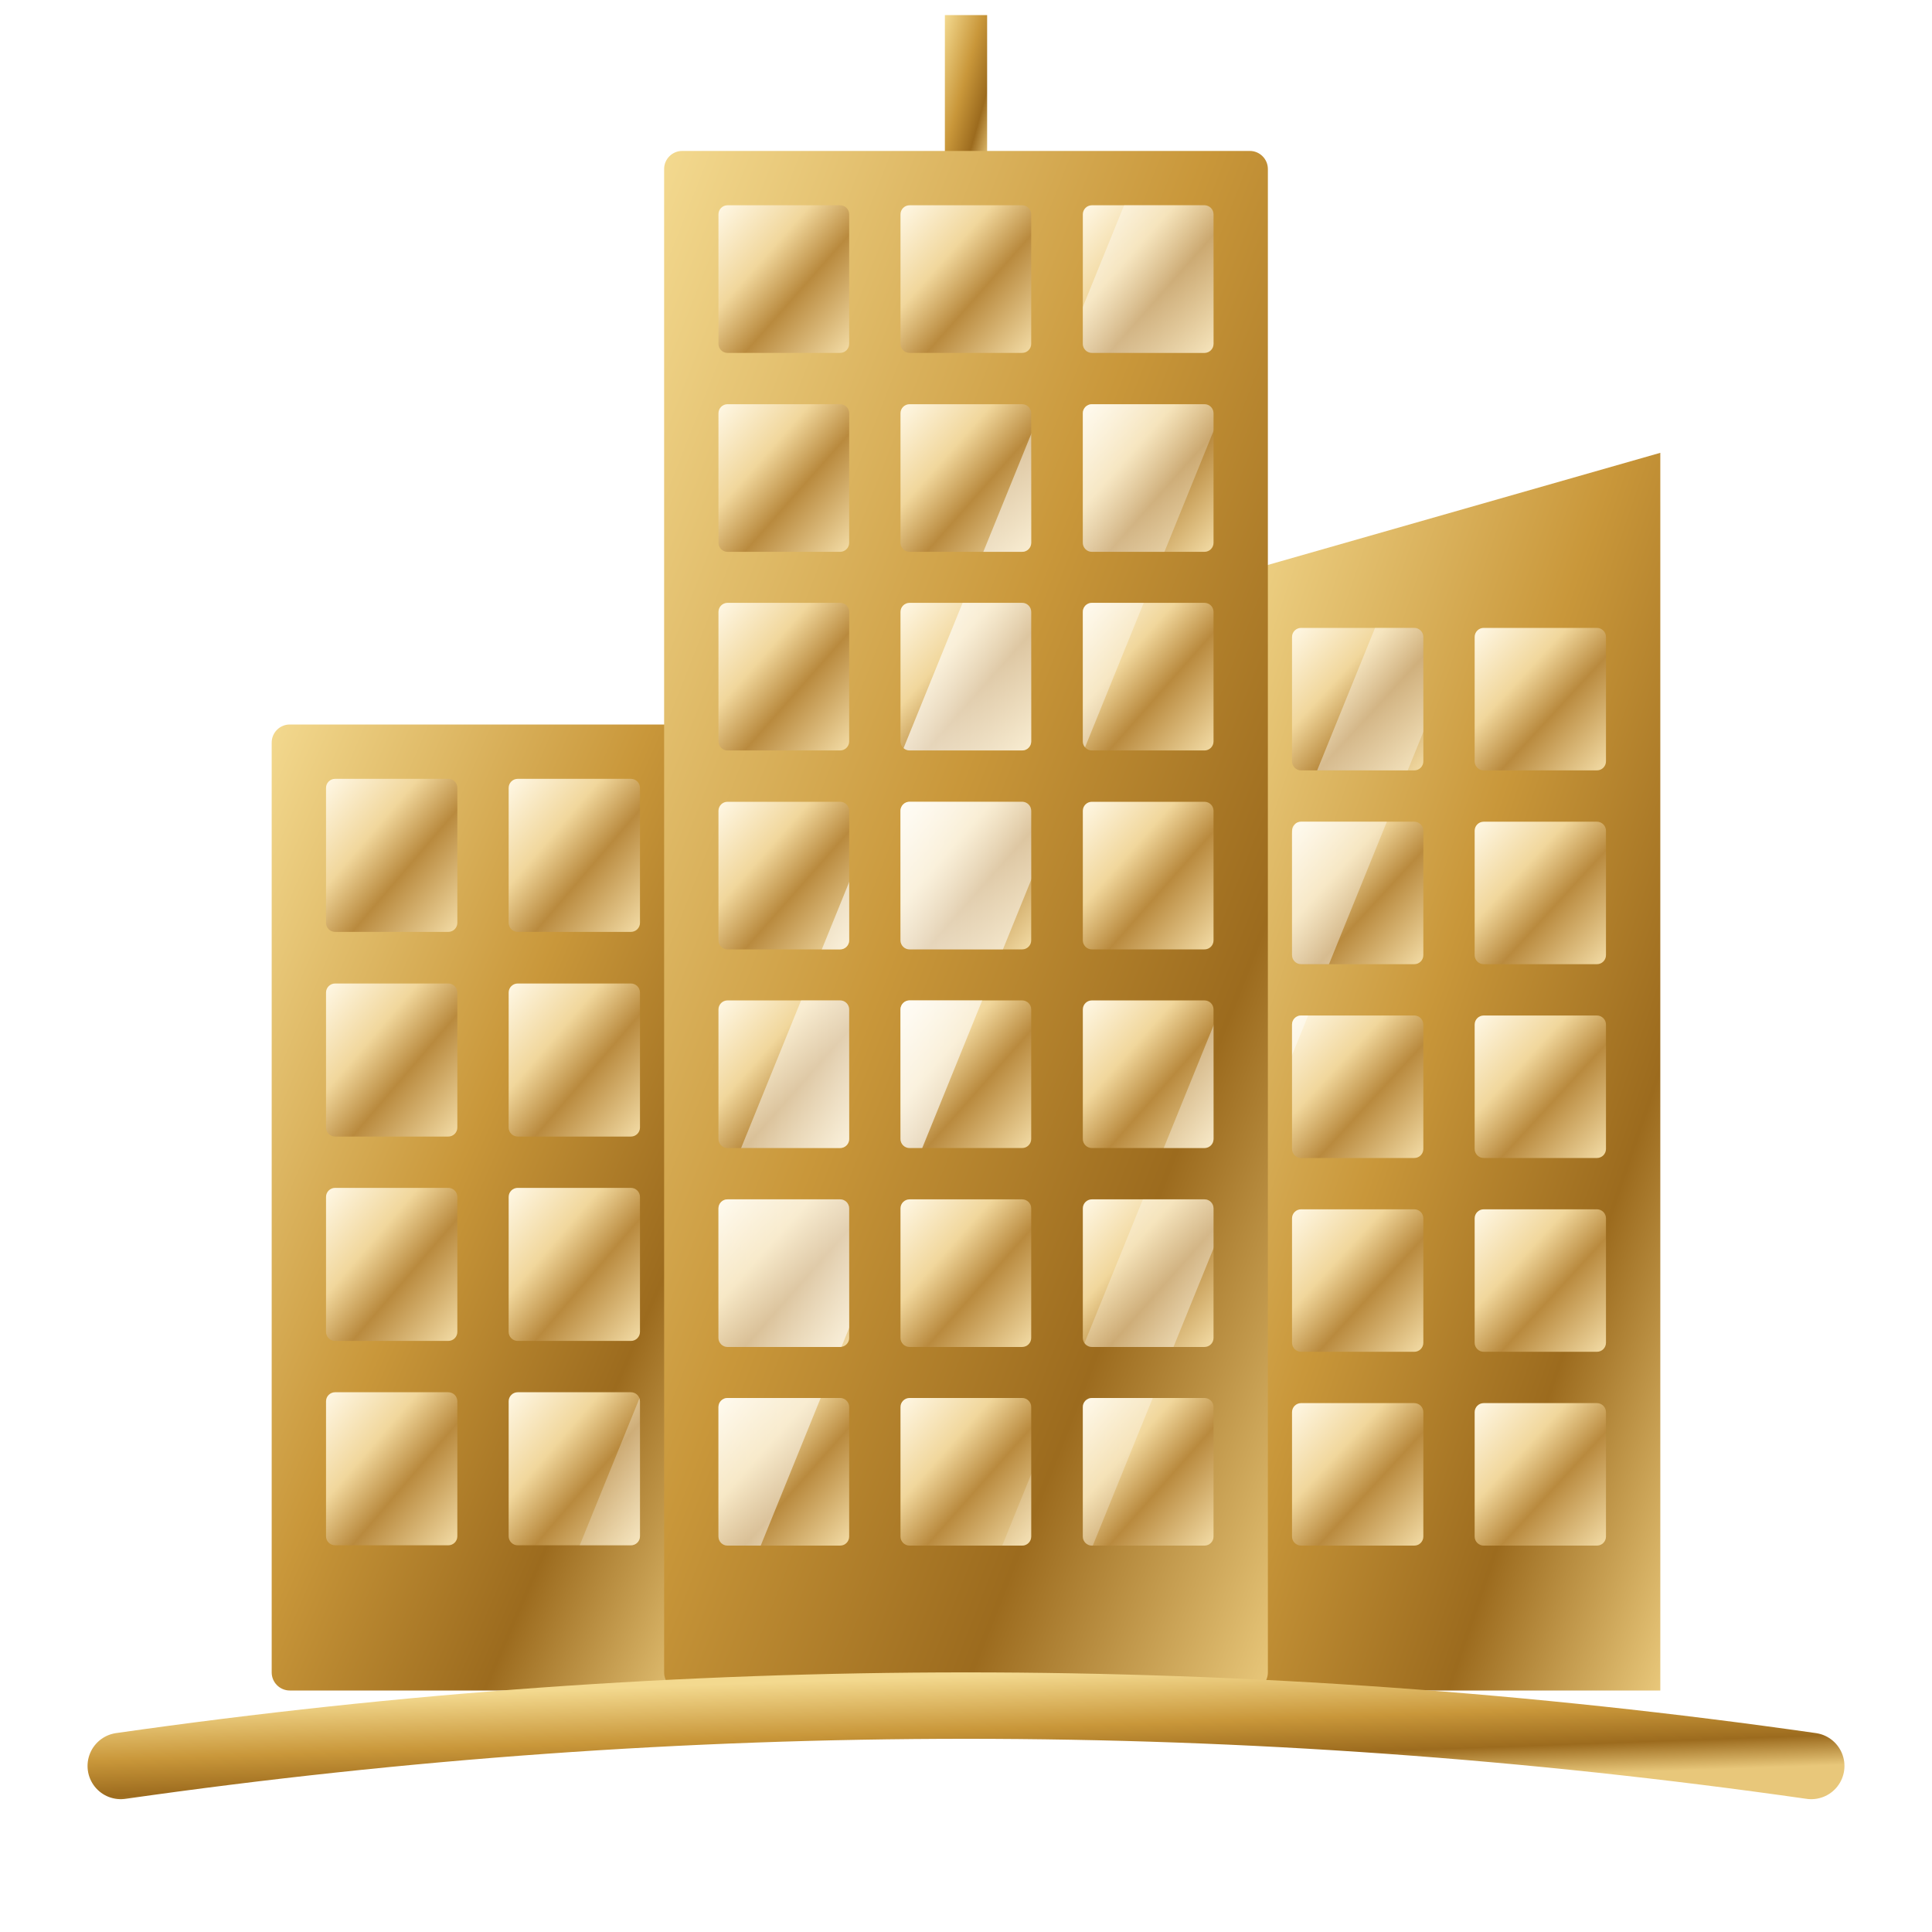
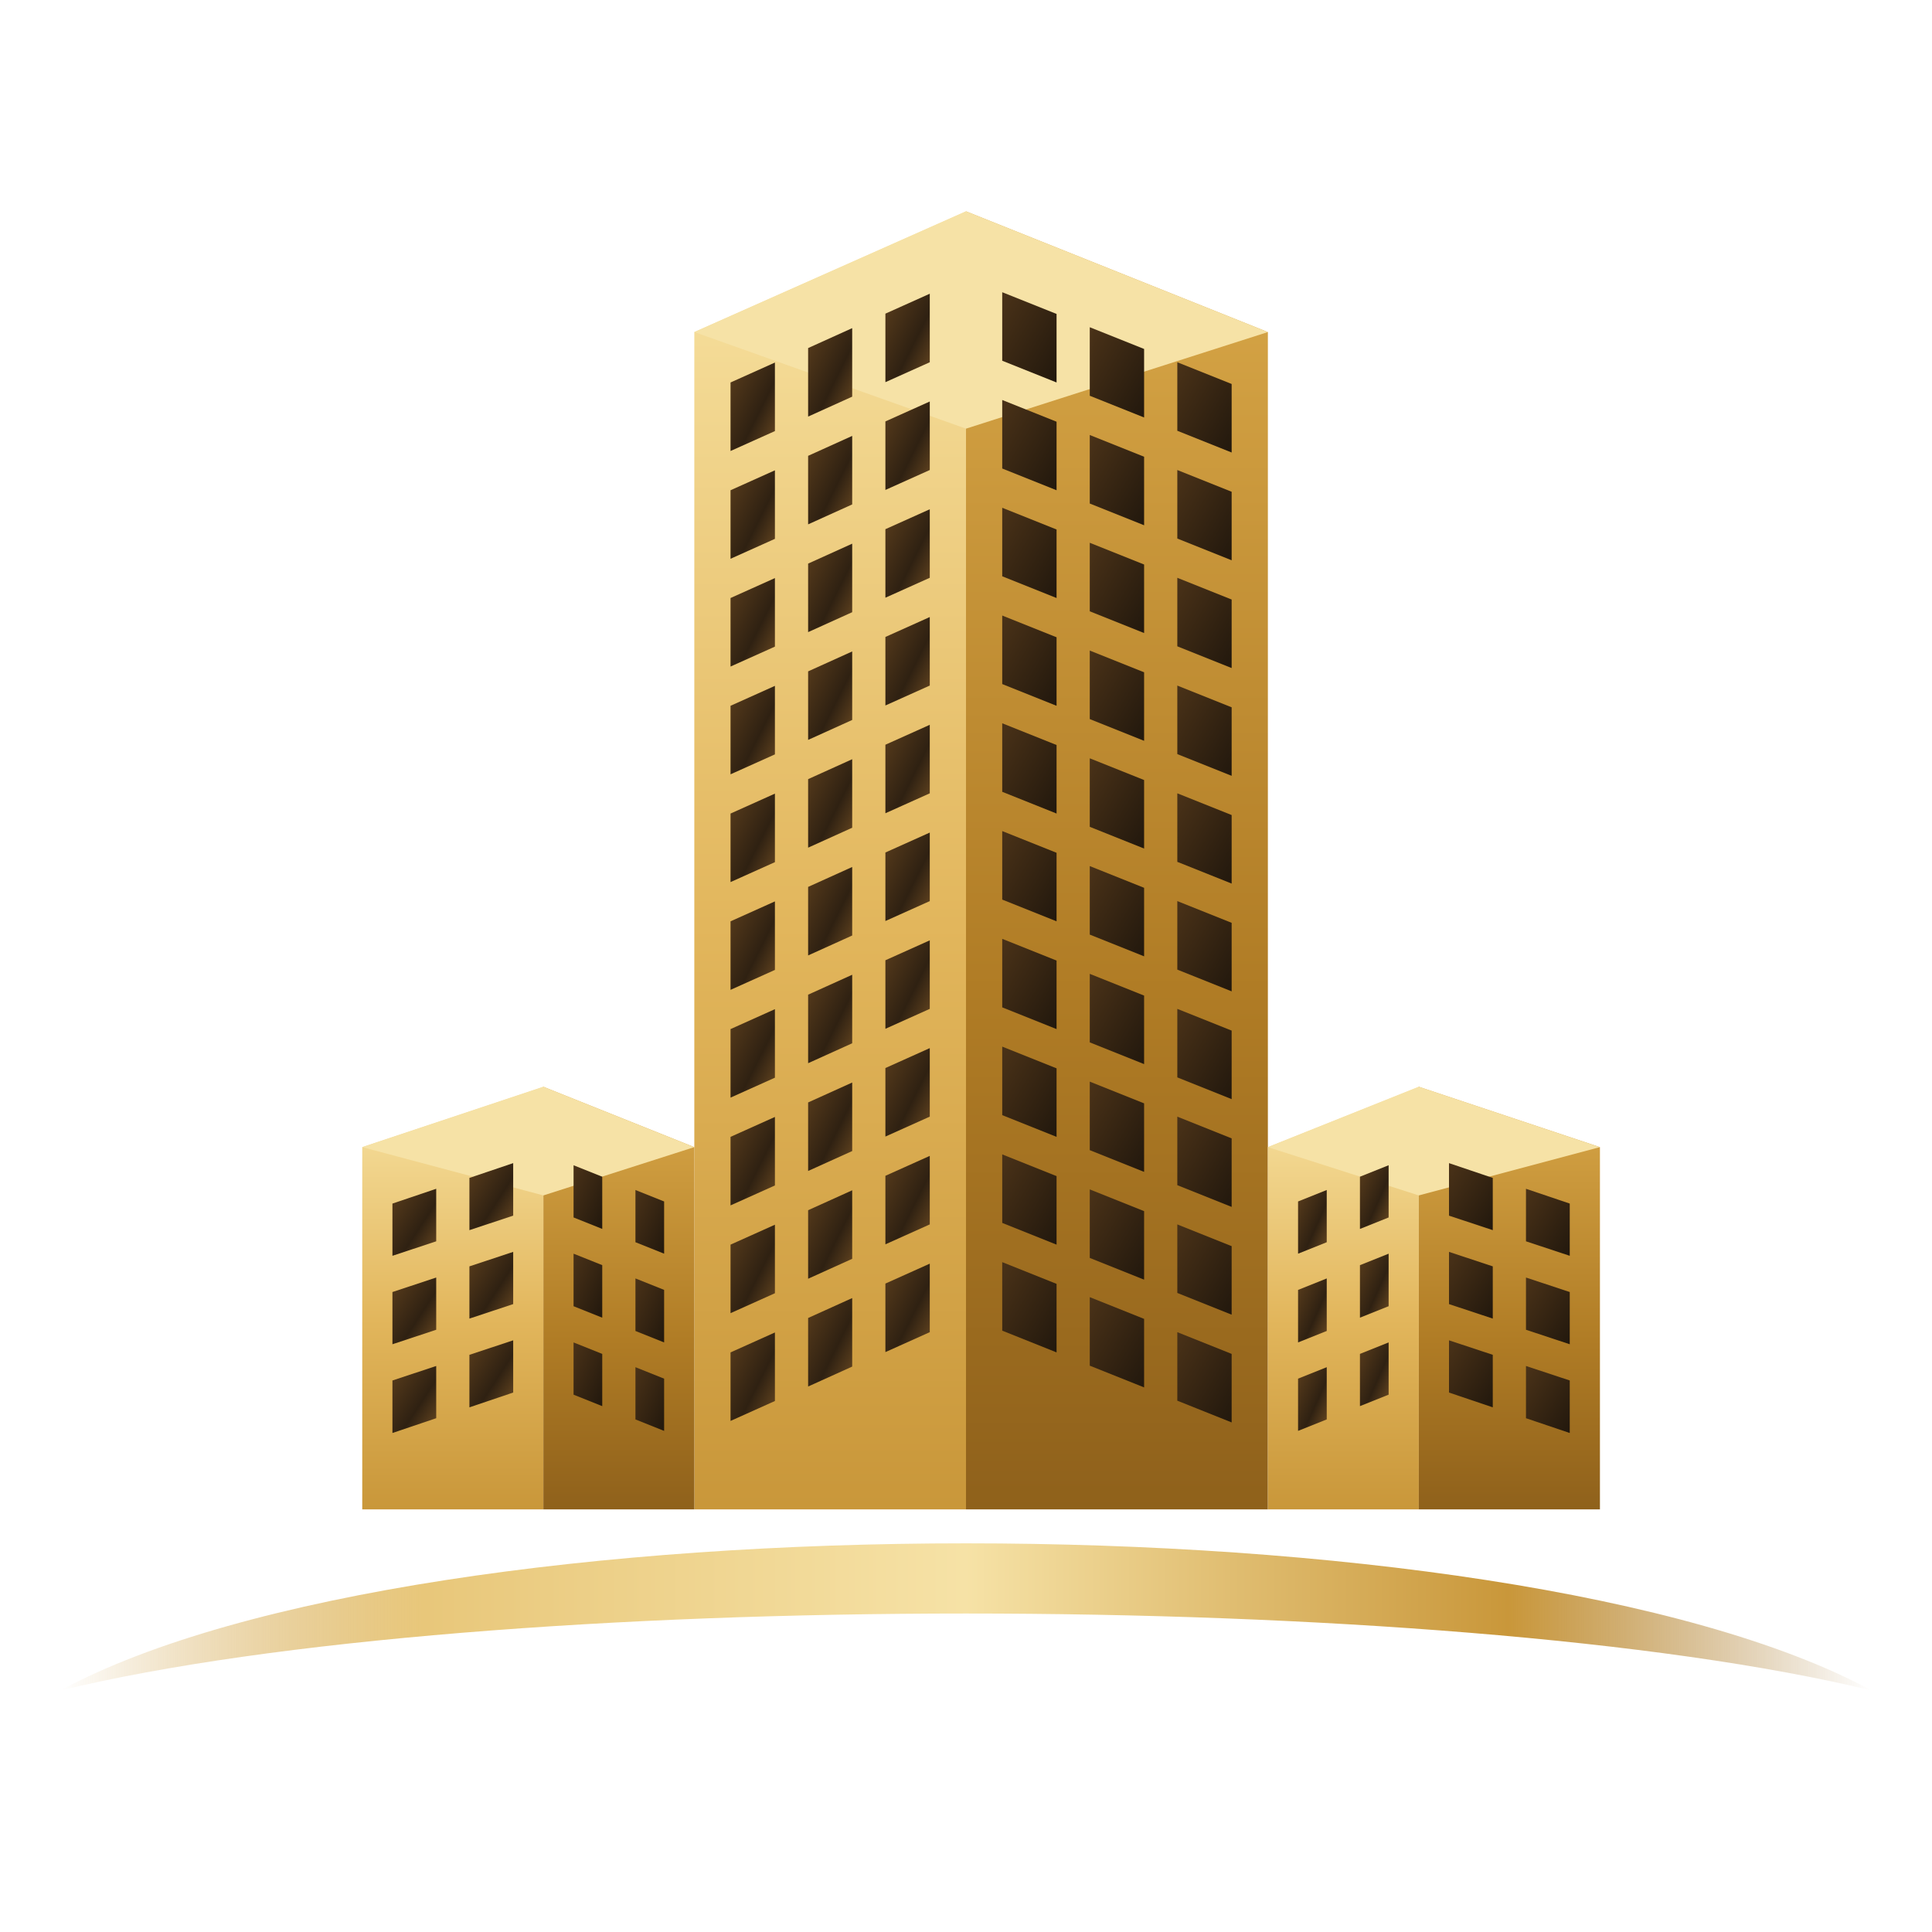
<svg xmlns="http://www.w3.org/2000/svg" viewBox="0 0 64 64">
  <defs>
-     <linearGradient id="gold" x1="0" y1="0" x2="1" y2="1">
-       <stop offset="0" stop-color="#f3d98f" />
-       <stop offset=".45" stop-color="#c9973a" />
-       <stop offset=".75" stop-color="#9c6b1e" />
-       <stop offset="1" stop-color="#e8c77a" />
+     <linearGradient id="lit" x1="0" y1="0" x2="0" y2="1">
+       <stop offset="0" stop-color="#f8e3a3" />
+       <stop offset=".55" stop-color="#e2b65c" />
+       <stop offset="1" stop-color="#c9973a" />
    </linearGradient>
-     <linearGradient id="glass" x1="0" y1="0" x2="1" y2="1">
-       <stop offset="0" stop-color="#fff8e6" />
-       <stop offset=".35" stop-color="#f1d79c" />
-       <stop offset=".6" stop-color="#b98a3e" />
-       <stop offset="1" stop-color="#f3dca6" />
+     <linearGradient id="shade" x1="0" y1="0" x2="0" y2="1">
+       <stop offset="0" stop-color="#d9a849" />
+       <stop offset=".6" stop-color="#b07c25" />
+       <stop offset="1" stop-color="#8f611b" />
    </linearGradient>
-     <linearGradient id="shine" x1="0" y1="0" x2="1" y2="0">
-       <stop offset="0" stop-color="#fff" stop-opacity="0" />
-       <stop offset=".5" stop-color="#fff" stop-opacity=".85" />
-       <stop offset="1" stop-color="#fff" stop-opacity="0" />
+     <linearGradient id="win" x1="0" y1="0" x2="1" y2="1">
+       <stop offset="0" stop-color="#5a3d1c" />
+       <stop offset=".6" stop-color="#2f2112" />
+       <stop offset="1" stop-color="#6b4a22" />
    </linearGradient>
-     <clipPath id="panes">
-       <rect x="10.80" y="25.80" width="4.35" height="5.07" rx=".3" />
-       <rect x="16.85" y="25.80" width="4.35" height="5.07" rx=".3" />
-       <rect x="10.80" y="32.58" width="4.35" height="5.07" rx=".3" />
-       <rect x="16.85" y="32.58" width="4.35" height="5.07" rx=".3" />
-       <rect x="10.80" y="39.35" width="4.35" height="5.07" rx=".3" />
-       <rect x="16.85" y="39.35" width="4.35" height="5.07" rx=".3" />
-       <rect x="10.80" y="46.12" width="4.35" height="5.07" rx=".3" />
-       <rect x="16.85" y="46.12" width="4.35" height="5.07" rx=".3" />
-       <rect x="42.80" y="20.80" width="4.35" height="4.72" rx=".3" />
-       <rect x="48.85" y="20.80" width="4.35" height="4.72" rx=".3" />
-       <rect x="42.80" y="27.22" width="4.35" height="4.72" rx=".3" />
-       <rect x="48.85" y="27.22" width="4.35" height="4.72" rx=".3" />
-       <rect x="42.80" y="33.64" width="4.35" height="4.72" rx=".3" />
-       <rect x="48.85" y="33.64" width="4.35" height="4.72" rx=".3" />
-       <rect x="42.80" y="40.06" width="4.35" height="4.72" rx=".3" />
-       <rect x="48.85" y="40.06" width="4.35" height="4.72" rx=".3" />
-       <rect x="42.80" y="46.48" width="4.35" height="4.72" rx=".3" />
-       <rect x="48.85" y="46.48" width="4.35" height="4.72" rx=".3" />
-       <rect x="23.80" y="6.80" width="4.33" height="4.89" rx=".3" />
-       <rect x="29.83" y="6.80" width="4.33" height="4.89" rx=".3" />
-       <rect x="35.87" y="6.80" width="4.33" height="4.89" rx=".3" />
-       <rect x="23.80" y="13.39" width="4.33" height="4.89" rx=".3" />
-       <rect x="29.83" y="13.39" width="4.33" height="4.89" rx=".3" />
-       <rect x="35.87" y="13.39" width="4.33" height="4.89" rx=".3" />
-       <rect x="23.80" y="19.97" width="4.33" height="4.89" rx=".3" />
-       <rect x="29.83" y="19.97" width="4.33" height="4.89" rx=".3" />
-       <rect x="35.87" y="19.97" width="4.33" height="4.89" rx=".3" />
-       <rect x="23.80" y="26.56" width="4.33" height="4.89" rx=".3" />
-       <rect x="29.83" y="26.56" width="4.33" height="4.89" rx=".3" />
-       <rect x="35.87" y="26.56" width="4.33" height="4.89" rx=".3" />
-       <rect x="23.80" y="33.14" width="4.33" height="4.89" rx=".3" />
-       <rect x="29.83" y="33.14" width="4.33" height="4.89" rx=".3" />
-       <rect x="35.87" y="33.14" width="4.33" height="4.89" rx=".3" />
-       <rect x="23.80" y="39.73" width="4.33" height="4.89" rx=".3" />
-       <rect x="29.83" y="39.73" width="4.33" height="4.89" rx=".3" />
-       <rect x="35.87" y="39.73" width="4.33" height="4.89" rx=".3" />
-       <rect x="23.80" y="46.31" width="4.33" height="4.89" rx=".3" />
-       <rect x="29.83" y="46.31" width="4.33" height="4.89" rx=".3" />
-       <rect x="35.87" y="46.31" width="4.33" height="4.89" rx=".3" />
-     </clipPath>
+     <linearGradient id="win2" x1="0" y1="0" x2="1" y2="1">
+       <stop offset="0" stop-color="#4a3218" />
+       <stop offset="1" stop-color="#22180d" />
+     </linearGradient>
+     <linearGradient id="arc" x1="0" y1="0" x2="1" y2="0">
+       <stop offset="0" stop-color="#c9973a" stop-opacity="0" />
+       <stop offset=".2" stop-color="#e8c77a" />
+       <stop offset=".5" stop-color="#f6e2a6" />
+       <stop offset=".8" stop-color="#c9973a" />
+       <stop offset="1" stop-color="#9c6b1e" stop-opacity="0" />
+     </linearGradient>
  </defs>
-   <rect x="31.3" y="0.5" width="1.4" height="5" fill="url(#gold)" />
-   <rect x="9" y="24" width="14" height="32" rx=".6" fill="url(#gold)" />
-   <path d="M41 19L55 15V56H41Z" fill="url(#gold)" />
-   <rect x="22" y="5" width="20" height="51" rx=".6" fill="url(#gold)" />
-   <g fill="url(#glass)">
-     <rect x="10.80" y="25.80" width="4.35" height="5.07" rx=".3" />
-     <rect x="16.85" y="25.80" width="4.35" height="5.07" rx=".3" />
-     <rect x="10.80" y="32.58" width="4.35" height="5.07" rx=".3" />
-     <rect x="16.85" y="32.58" width="4.35" height="5.07" rx=".3" />
-     <rect x="10.80" y="39.35" width="4.35" height="5.07" rx=".3" />
-     <rect x="16.85" y="39.35" width="4.35" height="5.07" rx=".3" />
-     <rect x="10.80" y="46.12" width="4.35" height="5.07" rx=".3" />
-     <rect x="16.85" y="46.12" width="4.35" height="5.07" rx=".3" />
-     <rect x="42.80" y="20.80" width="4.35" height="4.72" rx=".3" />
-     <rect x="48.85" y="20.80" width="4.35" height="4.72" rx=".3" />
-     <rect x="42.80" y="27.22" width="4.35" height="4.72" rx=".3" />
-     <rect x="48.85" y="27.22" width="4.35" height="4.72" rx=".3" />
-     <rect x="42.80" y="33.64" width="4.35" height="4.72" rx=".3" />
-     <rect x="48.85" y="33.64" width="4.35" height="4.72" rx=".3" />
-     <rect x="42.80" y="40.06" width="4.35" height="4.72" rx=".3" />
-     <rect x="48.85" y="40.06" width="4.35" height="4.72" rx=".3" />
-     <rect x="42.80" y="46.48" width="4.35" height="4.72" rx=".3" />
-     <rect x="48.85" y="46.48" width="4.35" height="4.72" rx=".3" />
-     <rect x="23.80" y="6.80" width="4.33" height="4.89" rx=".3" />
-     <rect x="29.83" y="6.80" width="4.33" height="4.89" rx=".3" />
-     <rect x="35.87" y="6.80" width="4.33" height="4.89" rx=".3" />
-     <rect x="23.80" y="13.39" width="4.33" height="4.89" rx=".3" />
-     <rect x="29.83" y="13.39" width="4.33" height="4.89" rx=".3" />
-     <rect x="35.87" y="13.39" width="4.33" height="4.89" rx=".3" />
-     <rect x="23.80" y="19.97" width="4.33" height="4.89" rx=".3" />
-     <rect x="29.83" y="19.97" width="4.33" height="4.89" rx=".3" />
-     <rect x="35.87" y="19.97" width="4.33" height="4.89" rx=".3" />
-     <rect x="23.80" y="26.56" width="4.33" height="4.89" rx=".3" />
-     <rect x="29.83" y="26.56" width="4.33" height="4.89" rx=".3" />
-     <rect x="35.87" y="26.56" width="4.33" height="4.89" rx=".3" />
-     <rect x="23.80" y="33.14" width="4.33" height="4.89" rx=".3" />
-     <rect x="29.83" y="33.14" width="4.33" height="4.89" rx=".3" />
-     <rect x="35.87" y="33.14" width="4.33" height="4.89" rx=".3" />
-     <rect x="23.80" y="39.73" width="4.33" height="4.89" rx=".3" />
-     <rect x="29.83" y="39.73" width="4.33" height="4.89" rx=".3" />
-     <rect x="35.87" y="39.73" width="4.33" height="4.89" rx=".3" />
-     <rect x="23.80" y="46.31" width="4.33" height="4.89" rx=".3" />
-     <rect x="29.83" y="46.31" width="4.33" height="4.89" rx=".3" />
-     <rect x="35.87" y="46.31" width="4.33" height="4.89" rx=".3" />
-   </g>
-   <g clip-path="url(#panes)">
-     <path d="M14 64 L40 0 H46 L20 64Z" fill="url(#shine)" opacity=".8" />
-     <path d="M28 64 L54 0 H57 L31 64Z" fill="url(#shine)" opacity=".55" />
-   </g>
-   <path d="M4 58.5 Q32 54.5 60 58.5" fill="none" stroke="url(#gold)" stroke-width="2.2" stroke-linecap="round" />
+   <path d="M23 11L32 7L32 50L23 50Z" fill="url(#lit)" />
+   <path d="M32 7L42 11L42 50L32 50Z" fill="url(#shade)" />
+   <path d="M23 11L32 7L42 11L32 14.20Z" fill="#f6e2a6" />
+   <path d="M24.20 12.67L25.67 12.01L25.67 14.28L24.20 14.94Z" fill="url(#win)" />
+   <path d="M24.20 16.24L25.67 15.58L25.67 17.85L24.20 18.51Z" fill="url(#win)" />
+   <path d="M24.20 19.81L25.67 19.15L25.67 21.42L24.20 22.08Z" fill="url(#win)" />
+   <path d="M24.20 23.38L25.67 22.72L25.67 24.99L24.20 25.65Z" fill="url(#win)" />
+   <path d="M24.20 26.95L25.67 26.29L25.67 28.56L24.20 29.22Z" fill="url(#win)" />
+   <path d="M24.20 30.52L25.67 29.86L25.67 32.13L24.20 32.79Z" fill="url(#win)" />
+   <path d="M24.20 34.09L25.67 33.43L25.67 35.70L24.20 36.36Z" fill="url(#win)" />
+   <path d="M24.20 37.66L25.67 37.00L25.67 39.27L24.20 39.93Z" fill="url(#win)" />
+   <path d="M24.20 41.23L25.67 40.57L25.67 42.84L24.20 43.50Z" fill="url(#win)" />
+   <path d="M24.20 44.80L25.67 44.14L25.67 46.41L24.20 47.07Z" fill="url(#win)" />
+   <path d="M26.77 11.53L28.23 10.87L28.23 13.14L26.77 13.80Z" fill="url(#win)" />
+   <path d="M26.77 15.10L28.23 14.44L28.23 16.71L26.77 17.37Z" fill="url(#win)" />
+   <path d="M26.77 18.67L28.23 18.01L28.23 20.28L26.77 20.94Z" fill="url(#win)" />
+   <path d="M26.77 22.24L28.23 21.58L28.23 23.85L26.77 24.51Z" fill="url(#win)" />
+   <path d="M26.77 25.81L28.23 25.15L28.23 27.42L26.77 28.08Z" fill="url(#win)" />
+   <path d="M26.77 29.38L28.23 28.72L28.23 30.99L26.77 31.65Z" fill="url(#win)" />
+   <path d="M26.77 32.95L28.23 32.29L28.23 34.56L26.77 35.22Z" fill="url(#win)" />
+   <path d="M26.77 36.52L28.23 35.86L28.23 38.13L26.77 38.79Z" fill="url(#win)" />
+   <path d="M26.77 40.09L28.23 39.43L28.23 41.70L26.77 42.36Z" fill="url(#win)" />
+   <path d="M26.77 43.66L28.23 43.00L28.23 45.27L26.77 45.93Z" fill="url(#win)" />
+   <path d="M29.33 10.39L30.80 9.73L30.80 12.00L29.33 12.66Z" fill="url(#win)" />
+   <path d="M29.33 13.96L30.80 13.30L30.80 15.57L29.33 16.23Z" fill="url(#win)" />
+   <path d="M29.33 17.53L30.80 16.87L30.80 19.14L29.33 19.80Z" fill="url(#win)" />
+   <path d="M29.33 21.10L30.80 20.44L30.80 22.71L29.33 23.37Z" fill="url(#win)" />
+   <path d="M29.33 24.67L30.80 24.01L30.80 26.28L29.33 26.94Z" fill="url(#win)" />
+   <path d="M29.33 28.24L30.80 27.58L30.80 29.85L29.33 30.51Z" fill="url(#win)" />
+   <path d="M29.33 31.81L30.80 31.15L30.80 33.42L29.33 34.08Z" fill="url(#win)" />
+   <path d="M29.33 35.38L30.80 34.72L30.80 36.99L29.33 37.65Z" fill="url(#win)" />
+   <path d="M29.33 38.95L30.80 38.29L30.80 40.56L29.33 41.22Z" fill="url(#win)" />
+   <path d="M29.33 42.52L30.80 41.86L30.80 44.13L29.33 44.79Z" fill="url(#win)" />
+   <path d="M33.20 9.68L35.00 10.40L35.00 12.67L33.20 11.95Z" fill="url(#win2)" />
+   <path d="M33.20 13.25L35.00 13.97L35.00 16.24L33.20 15.52Z" fill="url(#win2)" />
+   <path d="M33.20 16.82L35.00 17.54L35.00 19.81L33.20 19.09Z" fill="url(#win2)" />
+   <path d="M33.20 20.39L35.00 21.11L35.00 23.38L33.20 22.66Z" fill="url(#win2)" />
+   <path d="M33.20 23.96L35.00 24.68L35.00 26.95L33.20 26.23Z" fill="url(#win2)" />
+   <path d="M33.20 27.53L35.00 28.25L35.00 30.52L33.20 29.80Z" fill="url(#win2)" />
+   <path d="M33.20 31.10L35.00 31.82L35.00 34.09L33.20 33.37Z" fill="url(#win2)" />
+   <path d="M33.20 34.67L35.00 35.39L35.00 37.66L33.20 36.94Z" fill="url(#win2)" />
+   <path d="M33.20 38.24L35.00 38.96L35.00 41.23L33.20 40.51Z" fill="url(#win2)" />
+   <path d="M33.20 41.81L35.00 42.53L35.00 44.80L33.20 44.08Z" fill="url(#win2)" />
+   <path d="M36.10 10.84L37.90 11.56L37.90 13.83L36.10 13.11Z" fill="url(#win2)" />
+   <path d="M36.10 14.41L37.90 15.13L37.90 17.40L36.10 16.68Z" fill="url(#win2)" />
+   <path d="M36.10 17.98L37.90 18.70L37.90 20.97L36.10 20.25Z" fill="url(#win2)" />
+   <path d="M36.10 21.55L37.90 22.27L37.90 24.54L36.10 23.82Z" fill="url(#win2)" />
+   <path d="M36.10 25.12L37.90 25.84L37.90 28.11L36.10 27.39Z" fill="url(#win2)" />
+   <path d="M36.10 28.69L37.90 29.41L37.90 31.68L36.10 30.96Z" fill="url(#win2)" />
+   <path d="M36.10 32.26L37.90 32.98L37.90 35.25L36.10 34.53Z" fill="url(#win2)" />
+   <path d="M36.10 35.83L37.90 36.55L37.90 38.82L36.10 38.10Z" fill="url(#win2)" />
+   <path d="M36.10 39.40L37.90 40.12L37.90 42.39L36.10 41.67Z" fill="url(#win2)" />
+   <path d="M36.10 42.97L37.90 43.69L37.90 45.96L36.10 45.24Z" fill="url(#win2)" />
+   <path d="M39.00 12.00L40.80 12.72L40.80 14.99L39.00 14.27Z" fill="url(#win2)" />
+   <path d="M39.00 15.57L40.80 16.29L40.80 18.56L39.00 17.84Z" fill="url(#win2)" />
+   <path d="M39.00 19.14L40.80 19.86L40.80 22.13L39.00 21.41Z" fill="url(#win2)" />
+   <path d="M39.00 22.71L40.80 23.43L40.80 25.70L39.00 24.98Z" fill="url(#win2)" />
+   <path d="M39.00 26.28L40.80 27.00L40.80 29.27L39.00 28.55Z" fill="url(#win2)" />
+   <path d="M39.00 29.85L40.80 30.57L40.80 32.84L39.00 32.12Z" fill="url(#win2)" />
+   <path d="M39.00 33.42L40.80 34.14L40.80 36.41L39.00 35.69Z" fill="url(#win2)" />
+   <path d="M39.00 36.99L40.80 37.71L40.80 39.98L39.00 39.26Z" fill="url(#win2)" />
+   <path d="M39.00 40.56L40.80 41.28L40.80 43.55L39.00 42.83Z" fill="url(#win2)" />
+   <path d="M39.00 44.13L40.80 44.85L40.80 47.12L39.00 46.40Z" fill="url(#win2)" />
+   <path d="M12 38L18 36L18 50L12 50Z" fill="url(#lit)" />
+   <path d="M18 36L23 38L23 50L18 50Z" fill="url(#shade)" />
+   <path d="M12 38L18 36L23 38L18 39.60Z" fill="#f6e2a6" />
+   <path d="M13.00 39.87L14.45 39.38L14.45 41.12L13.00 41.60Z" fill="url(#win)" />
+   <path d="M13.00 42.80L14.45 42.32L14.45 44.05L13.00 44.53Z" fill="url(#win)" />
+   <path d="M13.00 45.73L14.45 45.25L14.45 46.98L13.00 47.47Z" fill="url(#win)" />
+   <path d="M15.55 39.02L17.00 38.53L17.00 40.27L15.55 40.75Z" fill="url(#win)" />
+   <path d="M15.55 41.95L17.00 41.47L17.00 43.20L15.55 43.68Z" fill="url(#win)" />
+   <path d="M15.55 44.88L17.00 44.40L17.00 46.13L15.55 46.62Z" fill="url(#win)" />
+   <path d="M19.00 38.60L19.95 38.98L19.95 40.71L19.00 40.33Z" fill="url(#win2)" />
+   <path d="M19.00 41.53L19.95 41.91L19.95 43.65L19.00 43.27Z" fill="url(#win2)" />
+   <path d="M19.00 44.47L19.95 44.85L19.95 46.58L19.00 46.20Z" fill="url(#win2)" />
+   <path d="M21.05 39.42L22.00 39.80L22.00 41.53L21.05 41.15Z" fill="url(#win2)" />
+   <path d="M21.05 42.35L22.00 42.73L22.00 44.47L21.05 44.09Z" fill="url(#win2)" />
+   <path d="M21.05 45.29L22.00 45.67L22.00 47.40L21.05 47.02Z" fill="url(#win2)" />
+   <path d="M42 38L47 36L47 50L42 50Z" fill="url(#lit)" />
+   <path d="M47 36L53 38L53 50L47 50Z" fill="url(#shade)" />
+   <path d="M42 38L47 36L53 38L47 39.60Z" fill="#f6e2a6" />
+   <path d="M43.00 39.80L43.95 39.42L43.95 41.15L43.00 41.53Z" fill="url(#win)" />
+   <path d="M43.00 42.73L43.95 42.35L43.95 44.09L43.00 44.47Z" fill="url(#win)" />
+   <path d="M43.00 45.67L43.95 45.29L43.95 47.02L43.00 47.40Z" fill="url(#win)" />
+   <path d="M45.05 38.98L46.00 38.60L46.00 40.33L45.05 40.71Z" fill="url(#win)" />
+   <path d="M45.05 41.91L46.00 41.53L46.00 43.27L45.05 43.65Z" fill="url(#win)" />
+   <path d="M45.05 44.85L46.00 44.47L46.00 46.20L45.05 46.58Z" fill="url(#win)" />
+   <path d="M48.00 38.53L49.45 39.02L49.45 40.75L48.00 40.27Z" fill="url(#win2)" />
+   <path d="M48.00 41.47L49.45 41.95L49.45 43.68L48.00 43.20Z" fill="url(#win2)" />
+   <path d="M48.00 44.40L49.45 44.88L49.45 46.62L48.00 46.13Z" fill="url(#win2)" />
+   <path d="M50.55 39.38L52.00 39.87L52.00 41.60L50.55 41.12Z" fill="url(#win2)" />
+   <path d="M50.55 42.32L52.00 42.80L52.00 44.53L50.55 44.05Z" fill="url(#win2)" />
+   <path d="M50.55 45.25L52.00 45.73L52.00 47.47L50.55 46.98Z" fill="url(#win2)" />
+   <path d="M2 56C14 49.5 50 49.5 62 56C48 52.6 16 52.6 2 56Z" fill="url(#arc)" />
</svg>
